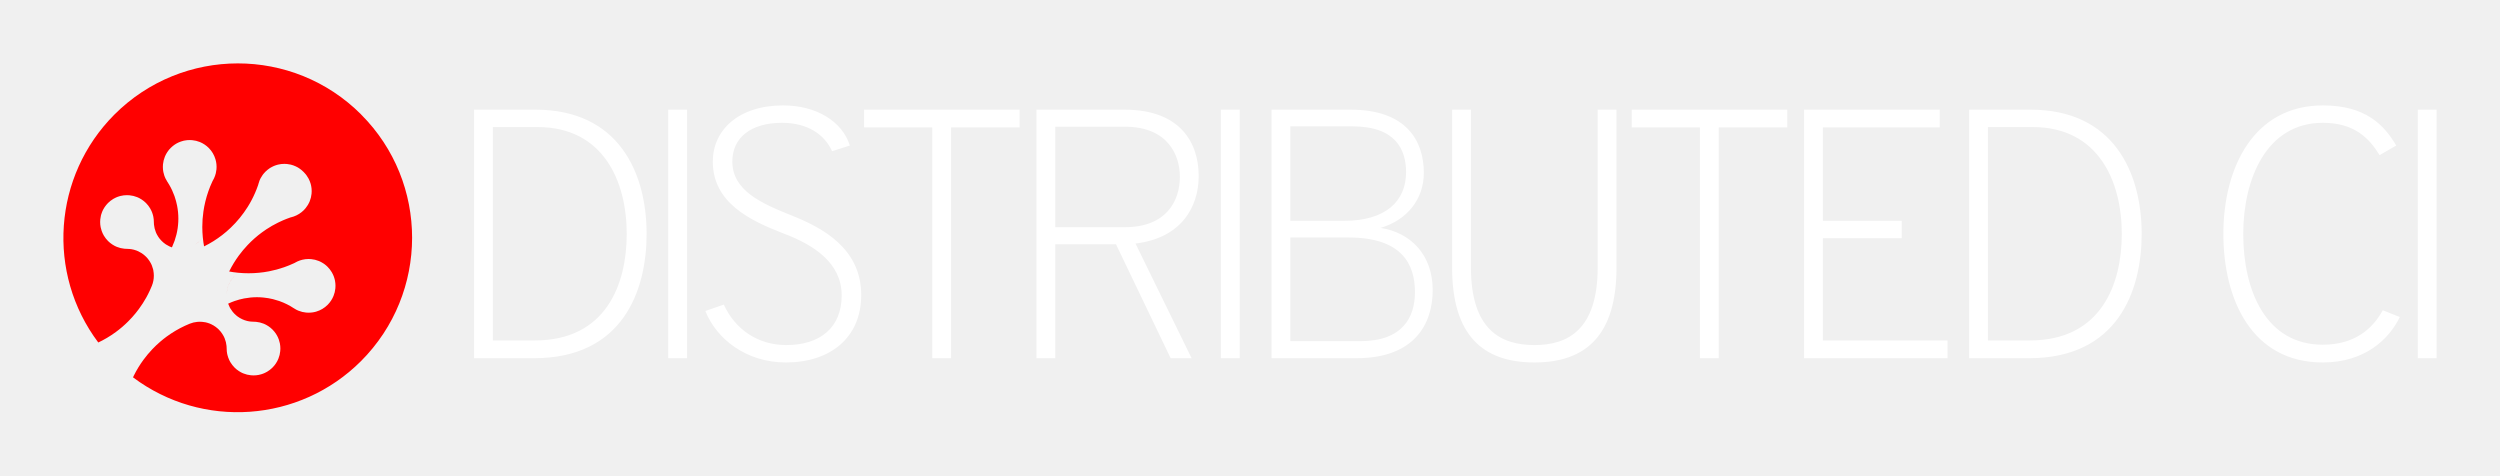
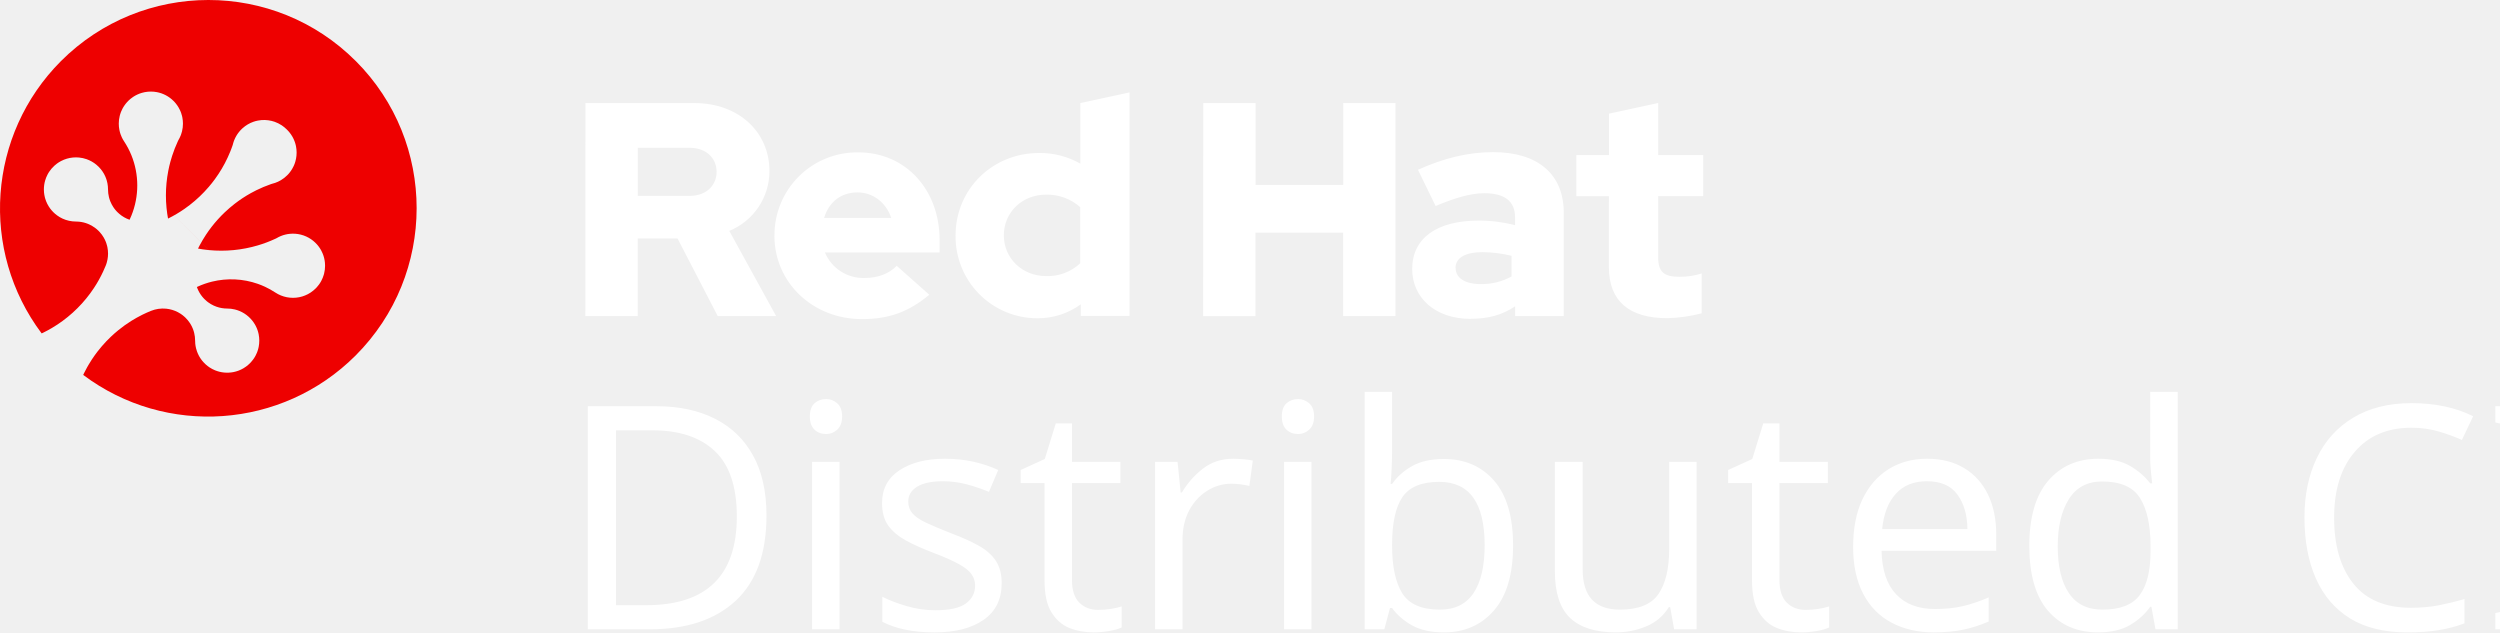
- <svg xmlns="http://www.w3.org/2000/svg" width="394.317" height="75.015">
-   <path d="M56.955 18.048a27.498 27.53 44.318 0 0-38.91.022A27.498 27.53 44.318 0 0 15.5 54.02a16.665 16.665 0 0 0 .631-.314 15.354 15.354 0 0 0 .73-.407 15.24 15.24 0 0 0 .714-.446 15.297 15.297 0 0 0 .695-.484 16.783 16.783 0 0 0 1.962-1.687 16.735 16.735 0 0 0 1.163-1.286 18.585 18.585 0 0 0 .523-.676 17.186 17.186 0 0 0 1.14-1.771 16.093 16.093 0 0 0 .566-1.112 15.603 15.603 0 0 0 .33-.758 3.726 3.726 0 0 0 .135-.389 3.553 3.553 0 0 0 .098-.397 4.2 4.2 0 0 0 .077-.809c0-.135-.013-.27-.02-.405a4.836 4.836 0 0 0-.052-.362v-.042a3.521 3.521 0 0 0-.045-.2 4.781 4.781 0 0 0-.189-.585 4.717 4.717 0 0 0-.082-.19c-.028-.062-.06-.124-.091-.186a5.224 5.224 0 0 0-.214-.36 3.615 3.615 0 0 0-.253-.343 4.789 4.789 0 0 0-.14-.164l-.12-.127c-.014-.013-.02-.02-.03-.031a4.468 4.468 0 0 0-.664-.542 4.615 4.615 0 0 0-.547-.305 3.726 3.726 0 0 0-.577-.217 5.223 5.223 0 0 0-.2-.055 3.818 3.818 0 0 0-.602-.1 4.2 4.2 0 0 0-.406-.02c-.135 0-.27 0-.406-.02a4.65 4.65 0 0 1-.602-.1 4.781 4.781 0 0 1-.585-.189 4.717 4.717 0 0 1-.19-.083c-.063-.028-.124-.06-.186-.091a5.24 5.24 0 0 1-.361-.214 4.731 4.731 0 0 1-.343-.251 3.756 3.756 0 0 1-.321-.29 4.365 4.365 0 0 1-.654-.843 4.529 4.529 0 0 1-.194-.37 5.109 5.109 0 0 1-.155-.382 5.035 5.035 0 0 1-.161-.592 4.201 4.201 0 0 1-.077-.809c0-.135.012-.27.019-.406a4.643 4.643 0 0 1 .1-.602c.016-.067.035-.132.054-.198a4.706 4.706 0 0 1 .135-.387c.026-.065.054-.127.083-.19.029-.063.06-.124.091-.186a5.204 5.204 0 0 1 .213-.36 4.863 4.863 0 0 1 .254-.344 3.762 3.762 0 0 1 .29-.322 4.357 4.357 0 0 1 .843-.654 4.615 4.615 0 0 1 .369-.193 3.767 3.767 0 0 1 .578-.217c.065-.02.13-.037.197-.054a4.196 4.196 0 0 1 1.008-.12c.136 0 .271 0 .406.02a4.65 4.65 0 0 1 .602.1 4.711 4.711 0 0 1 .585.189c.065.026.128.053.19.082.063.029.125.06.187.092a5.351 5.351 0 0 1 .36.213 4.837 4.837 0 0 1 .343.252 3.756 3.756 0 0 1 .322.29 4.357 4.357 0 0 1 .653.843 4.602 4.602 0 0 1 .194.369 3.726 3.726 0 0 1 .217.577c.02.066.037.132.054.198.016.067.032.133.045.2a4.19 4.19 0 0 1 .077.808c0 .136.013.271.02.406a4.642 4.642 0 0 0 .102.603 4.941 4.941 0 0 0 .189.585c.025.064.053.127.082.19.029.063.06.124.091.186a5.224 5.224 0 0 0 .214.36 3.6 3.6 0 0 0 .12.174l.072.093c.02.025.038.052.06.076a3.677 3.677 0 0 0 .29.322 4.364 4.364 0 0 0 .664.542 4.602 4.602 0 0 0 .547.305 3.726 3.726 0 0 0 .382.155h.014l.037-.075a11.331 11.331 0 0 0 .387-.955 11.222 11.222 0 0 0 .29-.982c.041-.166.078-.332.11-.499.031-.167.06-.334.085-.502a11.032 11.032 0 0 0 .097-1.012c.013-.17.013-.339.013-.508 0-.17 0-.339-.013-.508-.014-.17-.02-.338-.037-.507a11.001 11.001 0 0 0-.145-1.007 10.815 10.815 0 0 0-.4-1.48c-.013-.028-.02-.054-.03-.082a10.513 10.513 0 0 0-.357-.874 9.741 9.741 0 0 0-.484-.922c-.09-.15-.182-.3-.28-.446a4.602 4.602 0 0 1-.305-.547 5.116 5.116 0 0 1-.155-.382 5.217 5.217 0 0 1-.161-.592 4.203 4.203 0 0 1-.077-.809c0-.136.013-.271.019-.406a4.647 4.647 0 0 1 .102-.603 4.781 4.781 0 0 1 .19-.585c.026-.064.054-.127.083-.19.028-.063.06-.124.091-.186a5.24 5.24 0 0 1 .102-.182c.036-.06.074-.12.112-.179.038-.059.08-.116.12-.174a3.597 3.597 0 0 1 .422-.49 5.44 5.44 0 0 1 .322-.291 4.136 4.136 0 0 1 1.272-.711 4.822 4.822 0 0 1 .392-.117c.067-.015.133-.031.2-.043a4.196 4.196 0 0 1 .809-.077c.135 0 .27 0 .406.02a4.636 4.636 0 0 1 .602.1 4.78 4.78 0 0 1 .586.189 4.717 4.717 0 0 1 .375.174 5.368 5.368 0 0 1 .361.214 4.85 4.85 0 0 1 .343.251 4.8 4.8 0 0 1 .322.29 4.21 4.21 0 0 1 1.064 1.79 5.217 5.217 0 0 1 .099.397 4.206 4.206 0 0 1 .077.809c0 .135-.013.27-.02.406a4.647 4.647 0 0 1-.102.602 3.616 3.616 0 0 1-.117.393 3.901 3.901 0 0 1-.154.382 5.224 5.224 0 0 1-.194.369s-.013.013-.013.018c-.028.056-.055.111-.081.168a15.603 15.603 0 0 0-.62 1.53 14.439 14.439 0 0 0-.252.78 20.18 20.18 0 0 0-.213.79c-.065.265-.124.531-.175.798-.02.107-.035.216-.055.324-.027.16-.057.32-.08.48a16.802 16.802 0 0 0-.175 2.432c0 .27.013.542.02.812.013.271.032.542.057.811-.022.033-.044.066-.068.097a3.677 3.677 0 0 1-.422.49 4.46 4.46 0 0 1-.664.542 4.69 4.69 0 0 1 .174-.12 4.923 4.923 0 0 0 .49-.422 3.471 3.471 0 0 0 .291-.32c.046-.056.09-.112.131-.17.024-.031.046-.064.068-.097.026.27.058.54.097.809.03.21.068.418.106.627h.013a17.532 17.532 0 0 0 1.46-.814 17.51 17.51 0 0 0 1.39-.97 18.825 18.825 0 0 0 .665-.542 21.475 21.475 0 0 0 .643-.582 17.176 17.176 0 0 0 2.712-3.317 15.768 15.768 0 0 0 .625-1.089 15.815 15.815 0 0 0 .538-1.122 15.602 15.602 0 0 0 .45-1.152l.058-.172v-.023a4.776 4.776 0 0 1 .189-.585c.026-.065.054-.128.083-.19.028-.063.06-.125.091-.187a5.21 5.21 0 0 1 .334-.535c.042-.057.085-.113.131-.168a3.592 3.592 0 0 1 .29-.322 4.46 4.46 0 0 1 .664-.542c.06-.04.12-.076.18-.112a4.615 4.615 0 0 1 .368-.193 3.726 3.726 0 0 1 .578-.217 5.21 5.21 0 0 1 .197-.055 4.19 4.19 0 0 1 1.008-.12c.136 0 .272.013.407.02a4.64 4.64 0 0 1 .602.1 3.708 3.708 0 0 1 .393.117 4.724 4.724 0 0 1 .382.156 3.715 3.715 0 0 1 .547.305 3.616 3.616 0 0 1 .343.253 3.672 3.672 0 0 1 .321.29l.035.036.035.034a3.465 3.465 0 0 1 .29.322c.046.055.09.111.131.168a4.83 4.83 0 0 1 .335.535 5.207 5.207 0 0 1 .174.376 3.726 3.726 0 0 1 .136.388c.02.065.037.131.052.197l.045.2a4.193 4.193 0 0 1 .077.809c0 .135-.013.27-.02.406a4.643 4.643 0 0 1-.102.602 4.781 4.781 0 0 1-.189.585 4.717 4.717 0 0 1-.082.19 5.24 5.24 0 0 1-.194.369 4.872 4.872 0 0 1-.364.521 4.946 4.946 0 0 1-.29.322 4.263 4.263 0 0 1-1.594 1.003 4.822 4.822 0 0 1-.393.116h-.023l-.173.058a15.368 15.368 0 0 0-1.151.45 15.485 15.485 0 0 0-.752.35 17.168 17.168 0 0 0-1.814 1.041 14.886 14.886 0 0 0-.695.485 16.841 16.841 0 0 0-2.267 2 17.537 17.537 0 0 0-1.381 1.65 16.785 16.785 0 0 0-1.527 2.508v.013c.209.038.418.076.627.106.27.04.538.07.808.097-.032.022-.065.044-.096.068a3.756 3.756 0 0 0-.49.422 4.365 4.365 0 0 0-.543.664 3.552 3.552 0 0 0-.214.36 5.207 5.207 0 0 0-.248.569c-.021.064-.044.13-.062.196a5.217 5.217 0 0 0-.098.397 4.2 4.2 0 0 0-.077.809c0-.136.013-.272.02-.406a4.19 4.19 0 0 1 .218-.996 4.639 4.639 0 0 1 .156-.382c.028-.063.06-.124.091-.186a5.204 5.204 0 0 1 .334-.535 3.844 3.844 0 0 1 .422-.49 4.357 4.357 0 0 1 .49-.422c.032-.024.065-.046.097-.068a16.797 16.797 0 0 0 1.624.077c.271 0 .542 0 .813-.02a16.783 16.783 0 0 0 1.62-.154c.16-.024.32-.054.479-.081.107-.019.216-.034.324-.055a16.607 16.607 0 0 0 2.368-.64 17.363 17.363 0 0 0 1.53-.62l.168-.081s.013-.013.018-.013a4.615 4.615 0 0 1 .369-.194 5.109 5.109 0 0 1 .382-.154 4.822 4.822 0 0 1 .393-.117 4.196 4.196 0 0 1 1.008-.12c.135 0 .27 0 .406.02a4.64 4.64 0 0 1 .602.1 4.94 4.94 0 0 1 .585.189c.065.026.128.053.19.082.063.029.125.06.187.092a5.224 5.224 0 0 1 .36.213c.06.04.117.08.174.12a3.756 3.756 0 0 1 .49.422 4.357 4.357 0 0 1 .653.843 4.615 4.615 0 0 1 .195.369 3.726 3.726 0 0 1 .217.577c.02.066.037.132.054.198.016.067.032.133.045.2a4.204 4.204 0 0 1 .077.809c0 .135-.013.27-.02.405a4.643 4.643 0 0 1-.102.603 4.781 4.781 0 0 1-.189.585 4.724 4.724 0 0 1-.174.376 5.529 5.529 0 0 1-.213.36 4.828 4.828 0 0 1-.252.343 3.756 3.756 0 0 1-.29.322 4.21 4.21 0 0 1-1.79 1.065c-.065.02-.13.037-.197.054a3.816 3.816 0 0 1-.602.1c-.135.013-.27.02-.406.02s-.271 0-.406-.02a4.65 4.65 0 0 1-.602-.1 4.867 4.867 0 0 1-.585-.189 4.724 4.724 0 0 1-.19-.083c-.063-.028-.125-.06-.187-.091a5.224 5.224 0 0 1-.36-.214 10.372 10.372 0 0 0-2.242-1.12c-.028-.013-.054-.02-.082-.03a11.22 11.22 0 0 0-.982-.29 11.002 11.002 0 0 0-1.506-.254 11.013 11.013 0 0 0-.506-.037c-.17-.014-.339-.014-.508-.014-.17 0-.34 0-.508.014-.17.013-.338.02-.507.036a11.028 11.028 0 0 0-1.008.146 10.81 10.81 0 0 0-1.48.399 9.751 9.751 0 0 0-.956.388l-.074.036v.013a4.717 4.717 0 0 0 .246.568c.033.062.065.123.102.183a4.828 4.828 0 0 0 .363.521 3.75 3.75 0 0 0 .29.322 4.366 4.366 0 0 0 .322.29c.025.022.05.04.076.06.032.023.062.048.093.072a3.977 3.977 0 0 0 .353.232 4.687 4.687 0 0 0 .368.193 5.207 5.207 0 0 0 .382.156 4.822 4.822 0 0 0 .393.117 3.819 3.819 0 0 0 .602.1c.136.014.271.02.407.02.135 0 .27 0 .406.02a4.65 4.65 0 0 1 .602.1 4.781 4.781 0 0 1 .585.189c.064.027.127.054.19.083.063.029.124.06.186.092a5.393 5.393 0 0 1 .36.213 4.974 4.974 0 0 1 .344.251 4.933 4.933 0 0 1 .321.291 3.47 3.47 0 0 1 .291.322 4.136 4.136 0 0 1 .711 1.272 5.035 5.035 0 0 1 .161.592 4.19 4.19 0 0 1 .077.809c0 .136-.013.271-.02.406a4.65 4.65 0 0 1-.101.602 4.711 4.711 0 0 1-.189.585 4.717 4.717 0 0 1-.174.377 5.24 5.24 0 0 1-.214.36 4.85 4.85 0 0 1-.251.343 4.8 4.8 0 0 1-.29.322 4.365 4.365 0 0 1-.843.654 4.615 4.615 0 0 1-.37.193 3.729 3.729 0 0 1-.577.217 5.035 5.035 0 0 1-.396.098 4.196 4.196 0 0 1-.81.077c-.135 0-.27 0-.405-.02a4.643 4.643 0 0 1-.603-.1 4.781 4.781 0 0 1-.585-.189 4.717 4.717 0 0 1-.19-.083c-.063-.029-.124-.06-.186-.091a5.224 5.224 0 0 1-.36-.214 4.837 4.837 0 0 1-.344-.251 4.8 4.8 0 0 1-.321-.291 4.357 4.357 0 0 1-.654-.843c-.035-.06-.07-.12-.102-.182-.031-.062-.063-.123-.092-.186a5.116 5.116 0 0 1-.155-.383 5.217 5.217 0 0 1-.117-.393 3.819 3.819 0 0 1-.102-.602 4.2 4.2 0 0 1-.02-.406c0-.135-.013-.27-.02-.406a4.642 4.642 0 0 0-.102-.602 4.711 4.711 0 0 0-.189-.585 4.717 4.717 0 0 0-.082-.19c-.028-.063-.06-.125-.091-.187a5.393 5.393 0 0 0-.214-.36 3.593 3.593 0 0 0-.251-.343 3.769 3.769 0 0 0-.29-.322l-.031-.03c-.042-.04-.084-.081-.127-.12a4.365 4.365 0 0 0-.685-.504 4.529 4.529 0 0 0-.368-.194 3.729 3.729 0 0 0-.578-.217 5.217 5.217 0 0 0-.198-.054c-.066-.015-.132-.031-.199-.043h-.042a4.169 4.169 0 0 0-.767-.072c-.136 0-.271 0-.406.02a4.64 4.64 0 0 0-.602.1 4.776 4.776 0 0 0-.585.189 14.52 14.52 0 0 0-.76.33 14.087 14.087 0 0 0-.744.368 15.14 15.14 0 0 0-.73.407 15.225 15.225 0 0 0-.713.446 15.305 15.305 0 0 0-.696.484 17.624 17.624 0 0 0-1.005.8 16.796 16.796 0 0 0-1.262 1.2 17.5 17.5 0 0 0-1.38 1.65 16.794 16.794 0 0 0-1.528 2.508c-.044.088-.085.177-.127.266a27.498 27.53 44.318 0 0 35.951-2.55 27.498 27.53 44.318 0 0 .023-38.911z" fill="red" />
-   <g aria-label="DISTRIBUTED CI" style="line-height:1.25;-inkscape-font-specification:Overpass" font-weight="200" font-size="56" font-family="Overpass" letter-spacing="-7" word-spacing="0" fill="#fff">
-     <path d="M74.77 17.298v39.2h9.465c13.944 0 17.752-10.584 17.752-19.6 0-9.688-4.424-19.6-17.528-19.6zm9.577 36.4h-6.608V20.042h7.056c10.304 0 14.056 8.456 14.056 16.856 0 7.84-3.192 16.8-14.504 16.8zM105.396 56.498h2.968v-39.2h-2.968zM123.964 57.17c6.944 0 11.872-3.864 11.872-10.64 0-7.224-5.88-10.528-10.976-12.544-4.76-1.904-9.352-3.92-9.352-8.512 0-3.752 2.912-6.104 7.84-6.104 4.032 0 6.72 1.848 7.896 4.48l2.8-.896c-1.176-3.752-5.208-6.328-10.528-6.328-7.056 0-11.088 3.92-11.088 8.848 0 6.496 5.824 9.296 11.2 11.368 4.76 1.792 9.128 4.648 9.128 9.744s-3.416 7.84-8.736 7.84c-4.592 0-8.12-2.576-9.856-6.384l-2.912 1.008c1.736 4.368 6.384 8.12 12.712 8.12zM150.01 20.098h10.809v-2.8H136.29v2.8h10.752v36.4h2.968zM163.474 56.498h2.968V38.522h9.576l8.624 17.976h3.304l-8.848-18.088c7.112-.84 9.968-5.656 9.968-10.64 0-5.152-2.8-10.472-11.704-10.472h-13.888zm2.968-20.664V19.986h10.976c6.832 0 8.68 4.536 8.68 7.896 0 3.808-2.128 7.952-8.68 7.952zM192.567 56.498h2.968v-39.2h-2.968zM200.552 17.298v39.2h13.384c9.296 0 12.04-5.544 12.04-10.752 0-5.544-3.472-9.072-8.232-9.8 4.2-1.232 6.832-4.536 6.832-8.68 0-4.984-2.688-9.968-11.536-9.968zm11.48 17.528h-8.512V19.93h9.8c6.888 0 8.456 3.752 8.456 7.224 0 4.648-3.304 7.672-9.744 7.672zm2.52 18.984H203.52V37.458h9.184c8.344 0 10.472 4.144 10.472 8.624 0 3.92-1.904 7.728-8.624 7.728zM242.03 57.17c8.063 0 12.935-4.256 12.935-14.952v-24.92h-2.968v24.864c0 9.856-4.704 12.264-9.968 12.264-5.32 0-10.024-2.408-10.024-12.264V17.298h-2.968v24.92c0 10.696 4.872 14.952 12.992 14.952zM271.089 20.098h10.808v-2.8h-24.528v2.8h10.752v36.4h2.968zM284.552 56.498h22.624v-2.8H287.52V37.57h12.432v-2.744H287.52V20.098h18.424v-2.8h-21.392zM310.583 17.298v39.2h9.464c13.944 0 17.752-10.584 17.752-19.6 0-9.688-4.424-19.6-17.528-19.6zm9.576 36.4h-6.608V20.042h7.056c10.304 0 14.056 8.456 14.056 16.856 0 7.84-3.192 16.8-14.504 16.8zM366.364 57.17c6.552 0 10.416-3.584 12.152-7.168l-2.688-1.064c-1.624 2.968-4.48 5.432-9.464 5.432-8.96 0-12.544-8.512-12.544-17.472 0-8.624 3.64-17.528 12.544-17.528 5.04 0 7.336 2.464 8.96 5.096l2.632-1.512c-1.904-3.192-4.76-6.328-11.592-6.328-10.808 0-15.68 9.688-15.68 20.272 0 10.248 4.424 20.272 15.68 20.272zM381.349 56.498h2.968v-39.2h-2.968z" style="-inkscape-font-specification:'Overpass Ultra-Light'" />
-   </g>
+ <svg xmlns="http://www.w3.org/2000/svg" viewBox="0 0 316.099 80" version="1.1" id="svg40" width="316.099" height="80">
+   <defs id="defs4">
+     <style id="style2">.a{fill:#e00;}</style>
+   </defs>
+   <text xml:space="preserve" style="font-style:normal;font-variant:normal;font-weight:normal;font-stretch:normal;font-size:39.493px;line-height:1.25;font-family:'Red Hat Display';-inkscape-font-specification:'Red Hat Display';letter-spacing:0px;word-spacing:0px;writing-mode:lr-tb;fill:#ffffff;stroke-width:0.705" x="70.492" y="79.566" id="text853">
+     <tspan id="tspan851" x="70.492" y="79.566" style="font-style:normal;font-variant:normal;font-weight:500;font-stretch:normal;font-family:'Red Hat Display';-inkscape-font-specification:'Red Hat Display Medium';fill:#ffffff;stroke-width:0.705">Distributed CI</tspan>
+   </text>
+   <path d="m 203.426,33.766 c 0,4.35 2.616,6.464 7.386,6.464 a 19.063,19.063 0 0 0 4.35,-0.615 v -5.041 a 9.087,9.087 0 0 1 -2.81,0.424 c -1.965,0 -2.693,-0.615 -2.693,-2.462 v -7.734 h 5.692 V 19.609 h -5.692 v -6.585 l -6.219,1.346 v 5.239 h -4.127 v 5.195 h 4.116 z m -19.389,0.117 c 0,-1.346 1.35,-2.001 3.388,-2.001 a 15.775,15.775 0 0 1 3.695,0.461 v 2.616 a 7.869,7.869 0 0 1 -3.878,0.962 c -1.997,0 -3.194,-0.768 -3.194,-2.038 m 1.902,6.424 c 2.195,0 3.966,-0.461 5.619,-1.577 v 1.233 h 6.153 V 26.918 c 0,-4.961 -3.344,-7.682 -8.923,-7.682 -3.117,0 -6.197,0.732 -9.512,2.232 l 2.232,4.58 c 2.385,-1.002 4.39,-1.617 6.157,-1.617 2.561,0 3.885,0.999 3.885,3.04 v 0.999 a 18.12,18.12 0 0 0 -4.617,-0.578 c -5.235,0 -8.388,2.195 -8.388,6.12 0,3.578 2.846,6.307 7.386,6.307 m -33.817,-0.344 h 6.618 V 29.42 h 11.081 v 10.543 h 6.618 V 13.031 h -6.603 v 10.349 h -11.081 V 13.031 H 152.14 Z M 126.923,29.768 c 0,-2.927 2.308,-5.158 5.348,-5.158 a 6.3,6.3 0 0 1 4.309,1.58 v 7.101 a 5.985,5.985 0 0 1 -4.309,1.617 c -3,0 -5.348,-2.232 -5.348,-5.155 m 9.735,10.196 h 6.157 V 11.685 l -6.219,1.346 v 7.657 a 10.353,10.353 0 0 0 -5.195,-1.346 c -5.923,0 -10.58,4.577 -10.58,10.426 a 10.335,10.335 0 0 0 10.375,10.474 9.19,9.19 0 0 0 5.462,-1.767 z M 108.419,24.328 c 1.961,0 3.614,1.269 4.269,3.23 h -8.491 c 0.615,-2.038 2.155,-3.23 4.233,-3.23 m -10.514,5.476 c 0,5.926 4.847,10.543 11.077,10.543 3.424,0 5.926,-0.926 8.506,-3.08 L 113.38,33.609 c -0.962,1.002 -2.385,1.54 -4.075,1.54 a 5.264,5.264 0 0 1 -5.005,-3.23 h 14.505 v -1.536 c 0,-6.464 -4.346,-11.118 -10.273,-11.118 A 10.452,10.452 0 0 0 97.924,29.804 M 87.183,18.687 c 2.195,0 3.424,1.383 3.424,3.04 0,1.657 -1.233,3.04 -3.424,3.04 h -6.541 v -6.08 z m -13.17,21.277 h 6.618 v -9.812 h 5.037 l 5.081,9.812 h 7.386 L 92.209,29.19 a 8.147,8.147 0 0 0 5.078,-7.58 c 0,-4.847 -3.808,-8.579 -9.512,-8.579 H 74.024 Z" id="path38" style="fill:#ffffff;stroke-width:0.366" />
+   <path d="m 26.419,31.623 c 0.517,0.049 1.036,0.074 1.555,0.074 0.519,0 1.038,-0.025 1.555,-0.074 0.259,-0.025 0.517,-0.056 0.774,-0.093 0.154,-0.022 0.306,-0.051 0.46,-0.078 0.103,-0.018 0.207,-0.032 0.31,-0.052 0.513,-0.099 1.02,-0.223 1.521,-0.371 0.757,-0.224 1.496,-0.503 2.212,-0.835 0.054,-0.025 0.107,-0.051 0.161,-0.077 0.006,-0.004 0.012,-0.007 0.018,-0.011 0.341,-0.202 0.71,-0.352 1.095,-0.446 0.19,-0.046 0.383,-0.079 0.577,-0.097 0.454,-0.043 0.912,-0.01 1.354,0.097 0.127,0.031 0.253,0.068 0.376,0.111 0.443,0.155 0.855,0.386 1.218,0.682 0.161,0.132 0.312,0.275 0.452,0.43 0.047,0.051 0.091,0.104 0.135,0.157 0.043,0.053 0.085,0.107 0.125,0.162 0.04,0.055 0.079,0.11 0.116,0.166 0.037,0.056 0.073,0.113 0.107,0.171 0.034,0.058 0.067,0.116 0.097,0.175 0.062,0.117 0.118,0.237 0.167,0.36 0.025,0.061 0.048,0.123 0.07,0.184 0.022,0.062 0.042,0.124 0.06,0.187 0.019,0.063 0.036,0.126 0.051,0.189 0.047,0.19 0.079,0.382 0.098,0.577 0.012,0.129 0.019,0.259 0.019,0.389 0,0.325 -0.039,0.65 -0.117,0.966 -0.015,0.063 -0.033,0.127 -0.051,0.189 -0.075,0.253 -0.174,0.498 -0.297,0.732 -0.031,0.059 -0.064,0.117 -0.097,0.175 -0.034,0.058 -0.07,0.115 -0.107,0.171 -0.037,0.056 -0.076,0.112 -0.116,0.166 -0.081,0.11 -0.168,0.217 -0.26,0.318 -0.047,0.051 -0.094,0.102 -0.144,0.151 -0.194,0.194 -0.407,0.368 -0.636,0.52 -0.112,0.074 -0.227,0.142 -0.346,0.204 -0.234,0.123 -0.479,0.222 -0.731,0.297 -0.125,0.037 -0.252,0.068 -0.38,0.093 -0.512,0.099 -1.038,0.099 -1.549,0 -0.52,-0.1 -1.015,-0.302 -1.457,-0.594 -0.418,-0.276 -0.856,-0.52 -1.31,-0.731 -0.15,-0.069 -0.301,-0.135 -0.454,-0.197 -0.127,-0.051 -0.255,-0.099 -0.383,-0.145 -0.026,-0.009 -0.052,-0.02 -0.078,-0.029 -0.924,-0.323 -1.89,-0.511 -2.868,-0.557 -0.975,-0.047 -1.952,0.047 -2.9,0.278 -0.318,0.078 -0.632,0.171 -0.941,0.278 -0.311,0.109 -0.616,0.233 -0.915,0.371 -0.024,0.011 -0.048,0.024 -0.072,0.035 0,0.003 0,0.006 0.005,0.009 0.022,0.062 0.045,0.123 0.07,0.184 0.075,0.184 0.163,0.363 0.264,0.535 0.103,0.175 0.22,0.342 0.348,0.499 0.043,0.053 0.088,0.105 0.135,0.157 0.047,0.051 0.094,0.102 0.144,0.151 0.098,0.098 0.201,0.191 0.308,0.278 0.024,0.02 0.048,0.037 0.073,0.056 0.03,0.023 0.059,0.047 0.089,0.069 0.216,0.159 0.447,0.296 0.69,0.408 0.12,0.055 0.242,0.105 0.366,0.148 0.431,0.151 0.885,0.228 1.342,0.227 0.325,10e-5 0.65,0.039 0.966,0.116 0.191,0.047 0.378,0.107 0.561,0.181 0.438,0.177 0.84,0.43 1.19,0.747 0.154,0.14 0.298,0.291 0.43,0.452 0.129,0.157 0.245,0.324 0.348,0.499 0.034,0.058 0.067,0.116 0.098,0.175 0.031,0.059 0.06,0.118 0.088,0.178 0.028,0.06 0.054,0.121 0.079,0.182 0.025,0.061 0.048,0.123 0.07,0.184 0.022,0.062 0.042,0.124 0.06,0.187 0.019,0.063 0.035,0.126 0.051,0.189 0.015,0.063 0.029,0.127 0.042,0.191 0.049,0.255 0.074,0.515 0.074,0.775 0,0.26 -0.025,0.519 -0.074,0.775 -0.012,0.064 -0.027,0.128 -0.042,0.191 -0.016,0.063 -0.033,0.127 -0.051,0.189 -0.019,0.063 -0.039,0.125 -0.06,0.187 -0.022,0.062 -0.044,0.123 -0.07,0.184 -0.05,0.123 -0.106,0.243 -0.167,0.36 -0.031,0.059 -0.064,0.117 -0.098,0.175 -0.034,0.058 -0.07,0.115 -0.107,0.171 -0.037,0.056 -0.076,0.112 -0.116,0.166 -0.081,0.11 -0.168,0.217 -0.26,0.318 -0.047,0.051 -0.094,0.102 -0.144,0.151 -0.146,0.146 -0.303,0.281 -0.47,0.404 -0.109,0.08 -0.221,0.154 -0.337,0.223 -0.398,0.235 -0.833,0.4 -1.286,0.487 -0.772,0.149 -1.572,0.072 -2.301,-0.223 -0.123,-0.05 -0.243,-0.105 -0.36,-0.167 -0.119,-0.062 -0.234,-0.13 -0.346,-0.204 -0.171,-0.113 -0.333,-0.238 -0.485,-0.376 -0.103,-0.093 -0.202,-0.192 -0.295,-0.295 -0.047,-0.051 -0.091,-0.104 -0.135,-0.157 -0.128,-0.157 -0.245,-0.324 -0.348,-0.499 -0.034,-0.057 -0.066,-0.116 -0.097,-0.175 -0.092,-0.175 -0.171,-0.357 -0.237,-0.544 -0.043,-0.123 -0.08,-0.249 -0.111,-0.376 -0.046,-0.19 -0.079,-0.382 -0.098,-0.577 -0.012,-0.129 -0.019,-0.259 -0.019,-0.389 0,-0.325 -0.039,-0.65 -0.117,-0.966 -0.016,-0.063 -0.033,-0.127 -0.051,-0.189 -0.019,-0.063 -0.039,-0.125 -0.06,-0.187 -0.022,-0.062 -0.045,-0.123 -0.07,-0.184 -0.025,-0.061 -0.051,-0.122 -0.079,-0.182 -0.028,-0.06 -0.057,-0.12 -0.088,-0.178 -0.031,-0.059 -0.064,-0.117 -0.098,-0.175 -0.034,-0.058 -0.07,-0.115 -0.107,-0.171 -0.151,-0.229 -0.326,-0.442 -0.52,-0.636 -0.01,-0.01 -0.02,-0.019 -0.029,-0.028 -0.04,-0.039 -0.08,-0.078 -0.122,-0.116 -0.152,-0.137 -0.314,-0.263 -0.485,-0.376 -0.112,-0.074 -0.227,-0.142 -0.346,-0.204 -0.233,-0.123 -0.478,-0.222 -0.731,-0.297 -0.125,-0.037 -0.252,-0.068 -0.38,-0.093 -0.013,-0.003 -0.027,-0.003 -0.04,-0.006 -0.115,-0.022 -0.23,-0.038 -0.346,-0.05 -0.651,-0.063 -1.308,0.033 -1.915,0.278 -0.367,0.149 -0.729,0.312 -1.085,0.487 -0.478,0.237 -0.945,0.497 -1.398,0.78 -0.575,0.36 -1.127,0.755 -1.652,1.183 -0.321,0.262 -0.632,0.536 -0.932,0.821 -0.403,0.383 -0.787,0.787 -1.149,1.208 -0.178,0.208 -0.352,0.421 -0.52,0.637 -0.249,0.322 -0.486,0.652 -0.71,0.992 -0.148,0.224 -0.29,0.452 -0.427,0.683 -0.068,0.115 -0.135,0.231 -0.2,0.347 -0.13,0.232 -0.253,0.468 -0.371,0.706 -0.042,0.084 -0.082,0.169 -0.122,0.255 10.477,7.861 25.148,6.82 34.43,-2.443 C 55.247,34.674 55.257,17.991 44.973,7.706 l -0.004,2.07e-4 C 34.684,-2.577 18.001,-2.568 7.705,7.728 -1.554,17.011 -2.593,31.681 5.267,42.157 c 0.084,-0.04 0.167,-0.079 0.25,-0.12 0.358,-0.177 0.71,-0.367 1.054,-0.571 0.464,-0.274 0.915,-0.572 1.349,-0.891 0.22,-0.162 0.436,-0.329 0.647,-0.501 0.213,-0.174 0.422,-0.354 0.627,-0.538 0.207,-0.187 0.408,-0.378 0.605,-0.575 0.197,-0.197 0.389,-0.399 0.575,-0.605 0.185,-0.204 0.364,-0.413 0.538,-0.627 0.172,-0.212 0.339,-0.427 0.501,-0.647 0.16,-0.218 0.315,-0.44 0.464,-0.666 0.222,-0.336 0.431,-0.679 0.627,-1.031 0.194,-0.348 0.375,-0.703 0.543,-1.065 0.111,-0.24 0.216,-0.482 0.316,-0.726 0.025,-0.061 0.048,-0.122 0.07,-0.184 0.022,-0.062 0.042,-0.124 0.06,-0.187 0.074,-0.25 0.124,-0.507 0.149,-0.766 0.012,-0.129 0.019,-0.259 0.019,-0.389 0,-0.13 -0.006,-0.259 -0.019,-0.389 -0.012,-0.116 -0.028,-0.232 -0.05,-0.346 -0.005,-0.013 -0.005,-0.027 -0.005,-0.04 -0.012,-0.064 -0.027,-0.128 -0.042,-0.191 -0.031,-0.127 -0.068,-0.253 -0.111,-0.376 -0.022,-0.062 -0.045,-0.124 -0.07,-0.184 -0.075,-0.184 -0.164,-0.363 -0.265,-0.535 -0.068,-0.116 -0.143,-0.229 -0.223,-0.337 -0.081,-0.11 -0.168,-0.217 -0.26,-0.318 -0.038,-0.041 -0.076,-0.082 -0.116,-0.122 -0.01,-0.01 -0.019,-0.02 -0.028,-0.03 -0.146,-0.146 -0.303,-0.281 -0.47,-0.404 -0.269,-0.198 -0.562,-0.362 -0.872,-0.487 -0.364,-0.148 -0.747,-0.241 -1.138,-0.279 -0.129,-0.012 -0.259,-0.019 -0.389,-0.019 -0.59,-6e-5 -1.173,-0.128 -1.708,-0.376 C 7.777,27.579 7.659,27.517 7.544,27.449 7.428,27.38 7.316,27.306 7.207,27.226 6.873,26.981 6.579,26.686 6.334,26.353 6.057,25.977 5.849,25.556 5.716,25.109 c -0.019,-0.063 -0.036,-0.126 -0.051,-0.189 -0.047,-0.19 -0.079,-0.382 -0.098,-0.577 -0.012,-0.129 -0.019,-0.259 -0.019,-0.389 2.766e-4,-0.391 0.057,-0.78 0.167,-1.155 0.075,-0.253 0.174,-0.498 0.297,-0.731 0.031,-0.059 0.063,-0.117 0.097,-0.175 0.034,-0.058 0.07,-0.115 0.107,-0.171 0.19,-0.287 0.415,-0.549 0.671,-0.78 0.102,-0.092 0.208,-0.179 0.319,-0.26 0.162,-0.12 0.333,-0.227 0.512,-0.32 0.117,-0.062 0.237,-0.117 0.36,-0.167 0.122,-0.049 0.246,-0.093 0.371,-0.13 0.25,-0.074 0.507,-0.124 0.766,-0.148 0.259,-0.025 0.519,-0.025 0.777,0 0.325,0.031 0.645,0.101 0.953,0.209 0.443,0.155 0.855,0.386 1.218,0.682 0.215,0.175 0.411,0.372 0.586,0.586 0.129,0.157 0.245,0.324 0.348,0.499 0.034,0.058 0.067,0.116 0.097,0.175 0.092,0.175 0.172,0.357 0.237,0.544 0.022,0.062 0.042,0.124 0.06,0.187 0.037,0.125 0.069,0.252 0.093,0.38 0.049,0.255 0.074,0.515 0.074,0.775 2.77e-4,0.325 0.039,0.65 0.117,0.966 0.015,0.063 0.032,0.127 0.051,0.189 0.019,0.063 0.039,0.125 0.06,0.187 0.022,0.062 0.045,0.123 0.07,0.184 0.1,0.247 0.225,0.483 0.371,0.706 0.037,0.056 0.076,0.112 0.116,0.166 0.022,0.03 0.046,0.059 0.069,0.089 0.019,0.024 0.037,0.049 0.056,0.073 0.043,0.053 0.088,0.106 0.135,0.157 0.047,0.051 0.094,0.102 0.144,0.151 0.336,0.337 0.729,0.611 1.16,0.812 0.12,0.055 0.242,0.105 0.366,0.148 0.005,0.001 0.005,0.003 0.009,0.003 0.011,-0.024 0.024,-0.048 0.035,-0.072 0.069,-0.15 0.135,-0.301 0.197,-0.454 0.123,-0.304 0.232,-0.614 0.325,-0.929 0.046,-0.157 0.089,-0.314 0.128,-0.473 0.039,-0.158 0.073,-0.318 0.104,-0.477 0.031,-0.16 0.058,-0.32 0.081,-0.481 0.046,-0.321 0.077,-0.645 0.093,-0.969 0.008,-0.162 0.012,-0.324 0.012,-0.486 0,-0.162 -0.005,-0.324 -0.012,-0.486 -0.015,-0.324 -0.046,-0.648 -0.093,-0.969 -0.023,-0.161 -0.05,-0.321 -0.081,-0.481 -0.031,-0.16 -0.066,-0.319 -0.104,-0.477 -0.039,-0.159 -0.081,-0.316 -0.128,-0.473 -0.046,-0.157 -0.097,-0.313 -0.151,-0.467 -0.009,-0.026 -0.02,-0.052 -0.029,-0.078 -0.046,-0.129 -0.094,-0.257 -0.145,-0.383 -0.25,-0.617 -0.561,-1.208 -0.928,-1.764 -0.038,-0.056 -0.073,-0.113 -0.107,-0.171 -0.034,-0.058 -0.067,-0.116 -0.098,-0.175 -0.031,-0.059 -0.06,-0.118 -0.088,-0.178 -0.056,-0.119 -0.105,-0.242 -0.148,-0.366 -0.022,-0.062 -0.042,-0.124 -0.06,-0.187 -0.018,-0.063 -0.036,-0.126 -0.051,-0.189 -0.015,-0.063 -0.029,-0.127 -0.042,-0.191 -0.049,-0.255 -0.074,-0.515 -0.074,-0.775 2.77e-4,-0.325 0.039,-0.65 0.117,-0.966 0.016,-0.063 0.033,-0.126 0.051,-0.189 0.019,-0.063 0.038,-0.125 0.06,-0.187 0.022,-0.062 0.045,-0.123 0.07,-0.184 0.05,-0.123 0.106,-0.243 0.167,-0.36 0.031,-0.059 0.063,-0.117 0.097,-0.175 0.034,-0.058 0.07,-0.115 0.107,-0.171 0.228,-0.345 0.507,-0.653 0.828,-0.915 0.105,-0.086 0.215,-0.166 0.328,-0.241 0.167,-0.11 0.342,-0.208 0.524,-0.292 0.179,-0.083 0.364,-0.153 0.553,-0.209 0.125,-0.037 0.252,-0.068 0.38,-0.093 0.255,-0.049 0.515,-0.074 0.775,-0.074 0.26,1.06e-4 0.519,0.025 0.775,0.074 0.192,0.037 0.382,0.089 0.567,0.153 0.187,0.065 0.369,0.144 0.544,0.237 0.362,0.19 0.693,0.434 0.982,0.724 0.05,0.049 0.097,0.1 0.144,0.151 0.047,0.051 0.091,0.104 0.135,0.157 0.129,0.157 0.245,0.324 0.348,0.499 0.068,0.115 0.129,0.232 0.186,0.353 0.028,0.06 0.054,0.121 0.079,0.182 0.025,0.061 0.048,0.123 0.07,0.184 0.043,0.123 0.08,0.249 0.111,0.376 0.016,0.063 0.03,0.127 0.042,0.191 0.049,0.255 0.074,0.515 0.074,0.775 -2.77e-4,0.325 -0.039,0.65 -0.117,0.966 -0.031,0.127 -0.068,0.253 -0.111,0.376 -0.022,0.062 -0.044,0.123 -0.07,0.184 -0.075,0.184 -0.163,0.363 -0.264,0.535 -0.005,0.006 -0.007,0.012 -0.011,0.018 -0.026,0.054 -0.052,0.107 -0.077,0.161 -0.277,0.597 -0.517,1.211 -0.719,1.837 -0.08,0.249 -0.155,0.5 -0.223,0.753 -0.102,0.378 -0.19,0.759 -0.265,1.143 -0.02,0.103 -0.034,0.207 -0.052,0.31 -0.027,0.153 -0.055,0.306 -0.078,0.46 -0.037,0.257 -0.068,0.515 -0.093,0.774 -0.05,0.517 -0.074,1.036 -0.074,1.555 2.08e-4,0.519 0.025,1.038 0.075,1.555 m -1.03e-4,10e-5 c 0.025,0.259 0.056,0.517 0.093,0.774 0.029,0.201 0.065,0.401 0.101,0.601 0.005,-0.002 0.008,-0.004 0.011,-0.005 0.358,-0.177 0.71,-0.367 1.054,-0.571 0.348,-0.205 0.687,-0.423 1.018,-0.654 0.448,-0.312 0.88,-0.647 1.294,-1.002 0.21,-0.18 0.415,-0.366 0.616,-0.557 0.403,-0.383 0.787,-0.787 1.149,-1.208 0.267,-0.311 0.523,-0.633 0.766,-0.963 0.16,-0.218 0.315,-0.44 0.464,-0.666 0.148,-0.224 0.29,-0.452 0.427,-0.683 0.271,-0.458 0.519,-0.93 0.742,-1.412 0.111,-0.24 0.216,-0.482 0.316,-0.726 0.05,-0.122 0.097,-0.245 0.144,-0.368 0.046,-0.123 0.091,-0.246 0.135,-0.37 0.019,-0.055 0.037,-0.11 0.055,-0.165 0,-0.007 0.005,-0.015 0.005,-0.023 0.015,-0.063 0.032,-0.126 0.051,-0.189 0.019,-0.063 0.039,-0.125 0.06,-0.187 0.022,-0.062 0.044,-0.123 0.07,-0.185 0.075,-0.184 0.163,-0.363 0.264,-0.535 0.034,-0.058 0.07,-0.115 0.107,-0.171 0.037,-0.056 0.076,-0.112 0.116,-0.166 0.04,-0.055 0.082,-0.109 0.125,-0.162 0.043,-0.053 0.088,-0.105 0.135,-0.157 0.047,-0.051 0.094,-0.102 0.144,-0.151 0.049,-0.05 0.1,-0.098 0.151,-0.144 0.102,-0.092 0.208,-0.179 0.318,-0.26 0.109,-0.08 0.221,-0.154 0.337,-0.223 0.228,-0.135 0.469,-0.247 0.719,-0.334 0.185,-0.065 0.375,-0.116 0.567,-0.153 0.576,-0.112 1.17,-0.097 1.74,0.042 0.127,0.031 0.253,0.068 0.376,0.111 0.314,0.11 0.613,0.258 0.89,0.441 0.113,0.075 0.223,0.155 0.328,0.241 0.107,0.088 0.21,0.18 0.308,0.278 0.011,0.011 0.022,0.023 0.033,0.034 0.011,0.011 0.023,0.021 0.034,0.033 0.05,0.049 0.097,0.1 0.144,0.151 0.047,0.051 0.091,0.104 0.135,0.157 0.129,0.157 0.245,0.324 0.348,0.499 0.034,0.058 0.066,0.116 0.097,0.175 0.031,0.059 0.06,0.118 0.088,0.178 0.028,0.06 0.054,0.121 0.079,0.182 0.025,0.061 0.048,0.123 0.07,0.184 0.022,0.062 0.042,0.124 0.06,0.187 0.019,0.063 0.036,0.126 0.051,0.189 0.016,0.063 0.029,0.127 0.042,0.191 0.049,0.255 0.074,0.515 0.074,0.775 0,0.26 -0.025,0.519 -0.074,0.775 -0.025,0.128 -0.056,0.255 -0.093,0.38 -0.019,0.063 -0.039,0.125 -0.06,0.187 -0.022,0.062 -0.045,0.123 -0.07,0.184 -0.025,0.061 -0.051,0.122 -0.079,0.182 -0.056,0.121 -0.118,0.238 -0.186,0.353 -0.103,0.175 -0.22,0.342 -0.348,0.499 -0.044,0.053 -0.088,0.106 -0.135,0.157 -0.047,0.051 -0.094,0.102 -0.144,0.151 -0.242,0.242 -0.513,0.453 -0.807,0.626 -0.228,0.135 -0.469,0.247 -0.719,0.334 -0.123,0.043 -0.249,0.08 -0.376,0.111 -0.007,0.002 -0.015,0.003 -0.023,0.005 -0.055,0.019 -0.11,0.036 -0.165,0.055 -0.623,0.218 -1.231,0.473 -1.823,0.766 -0.239,0.118 -0.474,0.242 -0.706,0.371 -0.707,0.394 -1.383,0.841 -2.022,1.336 -0.217,0.168 -0.429,0.341 -0.637,0.52 -0.21,0.18 -0.416,0.366 -0.616,0.557 -0.602,0.572 -1.16,1.189 -1.669,1.846 -0.249,0.322 -0.486,0.652 -0.71,0.992 -0.295,0.447 -0.567,0.908 -0.817,1.382 -0.062,0.118 -0.122,0.236 -0.181,0.355 -0.005,0.004 -0.005,0.007 -0.005,0.011 0.2,0.037 0.4,0.072 0.601,0.101 0.257,0.037 0.515,0.068 0.774,0.093" id="path2" style="fill:#ee0000;fill-opacity:1;stroke-width:0.103" />
</svg>
